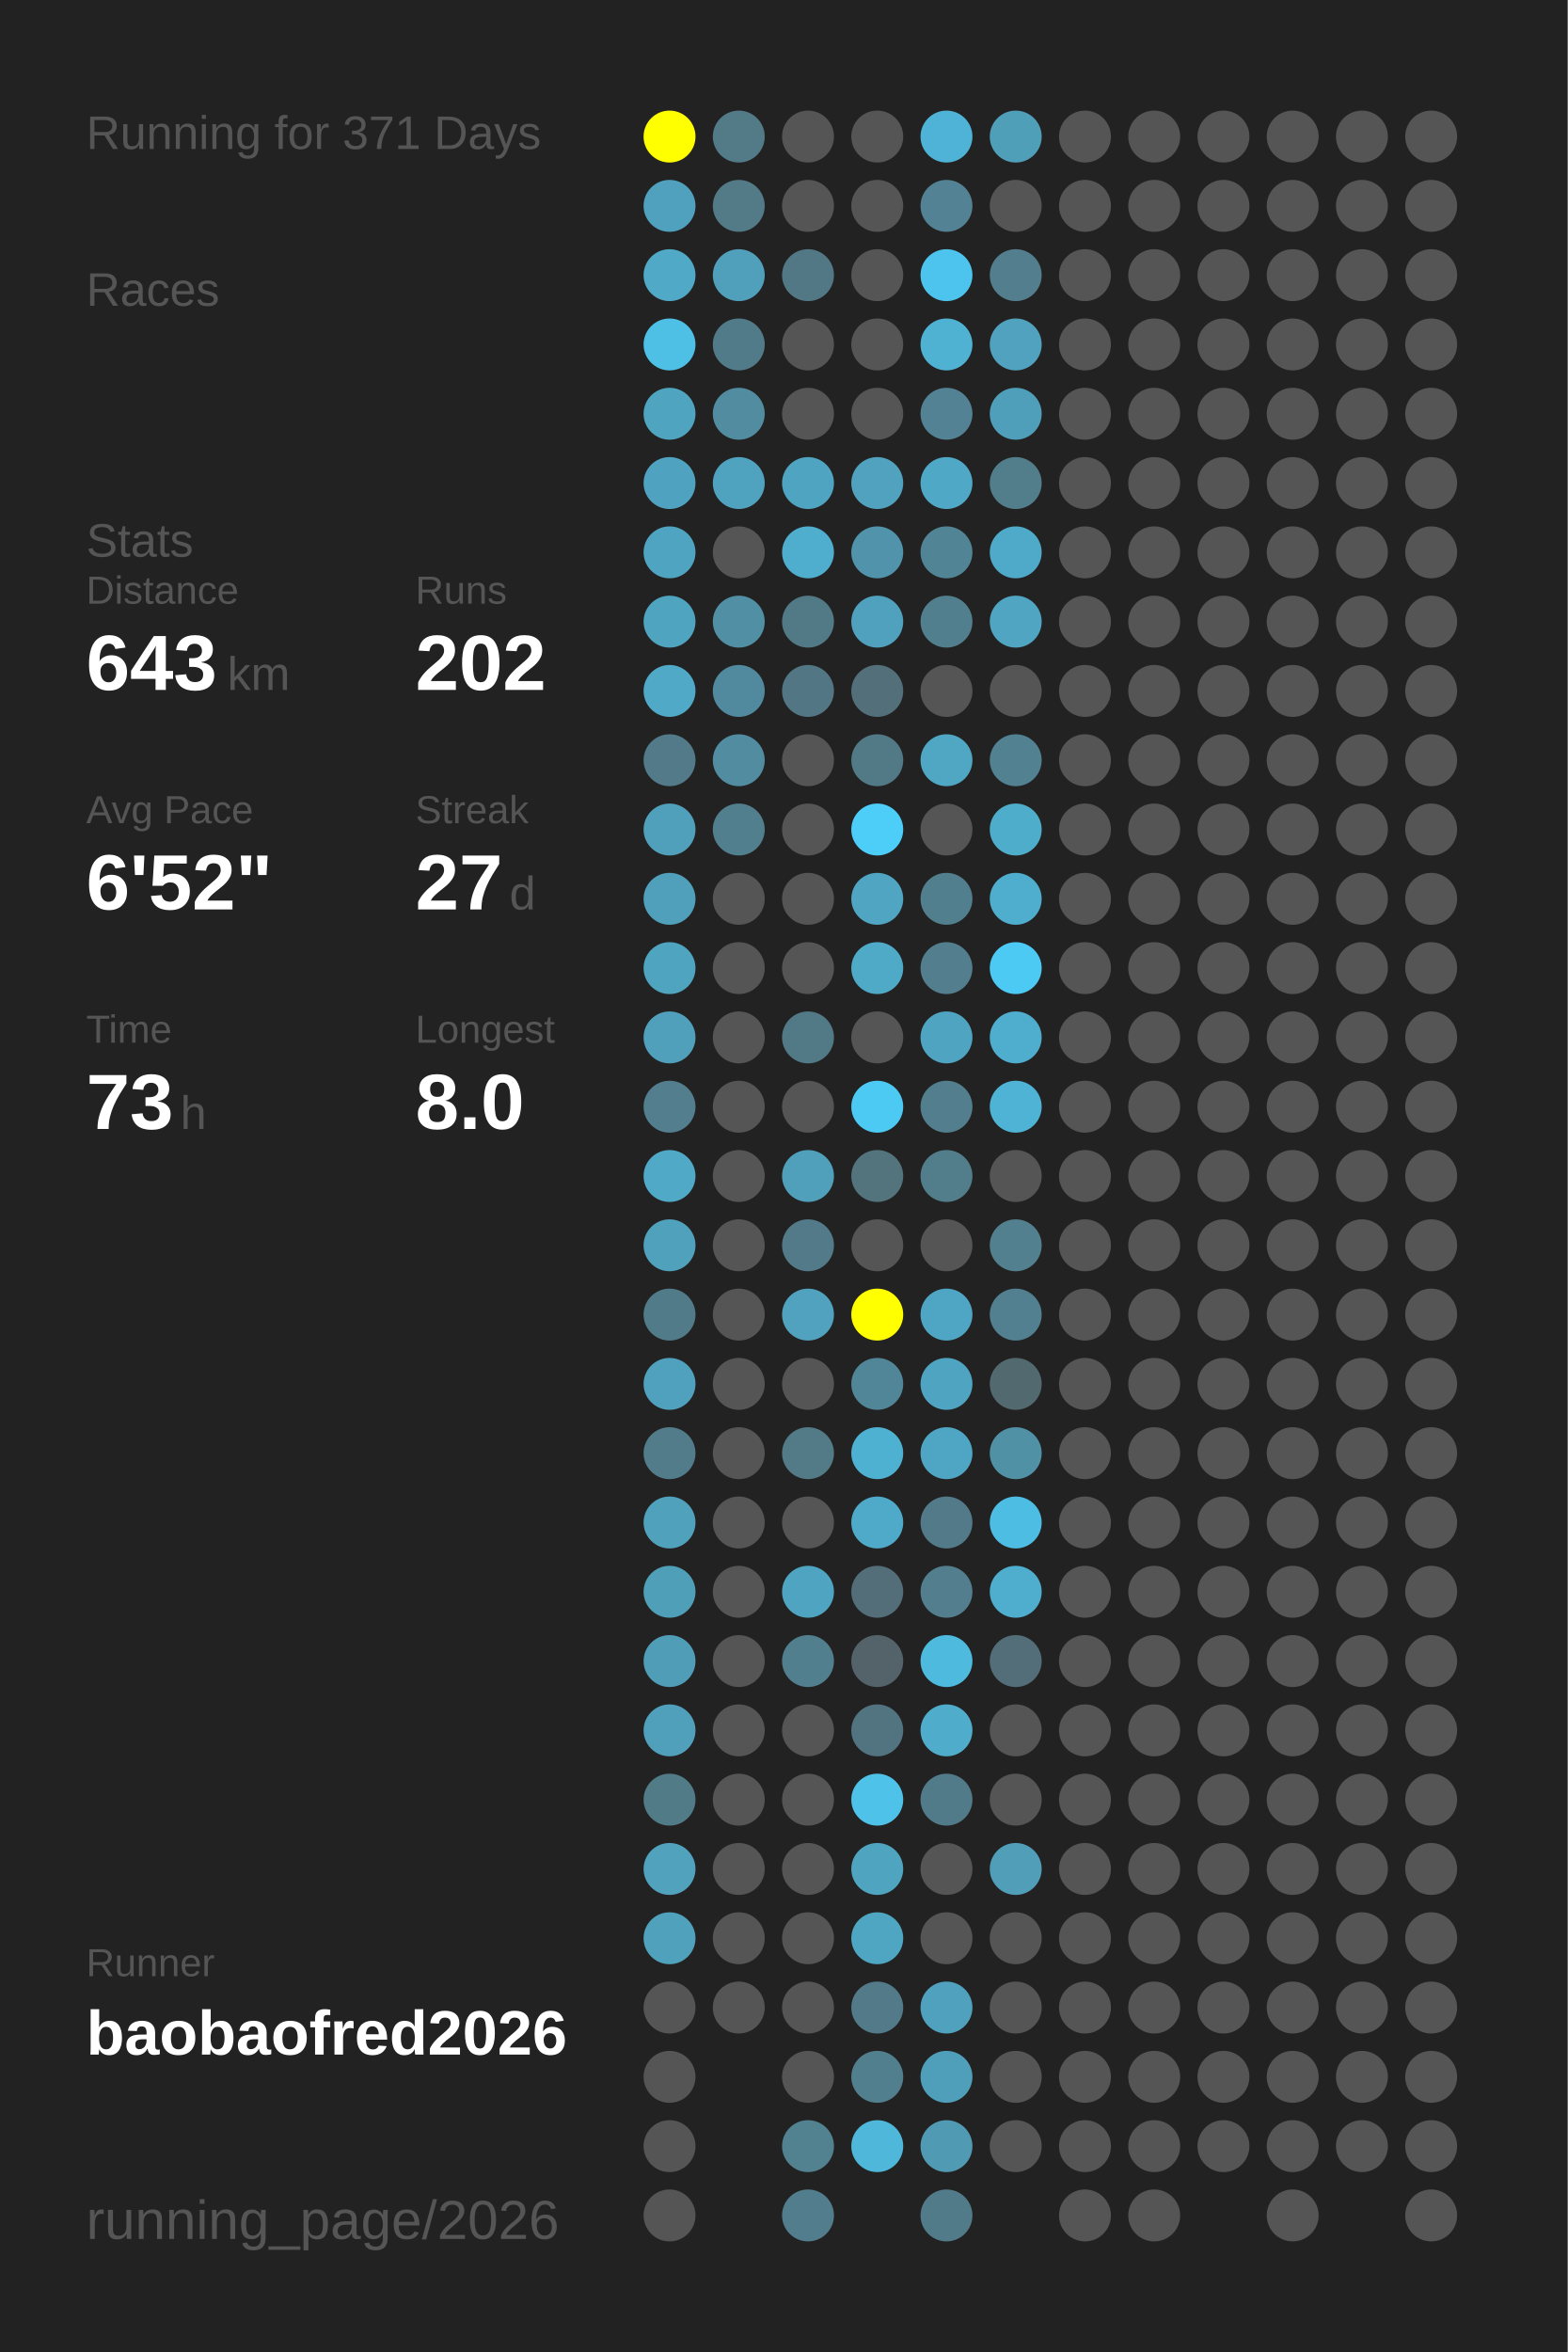
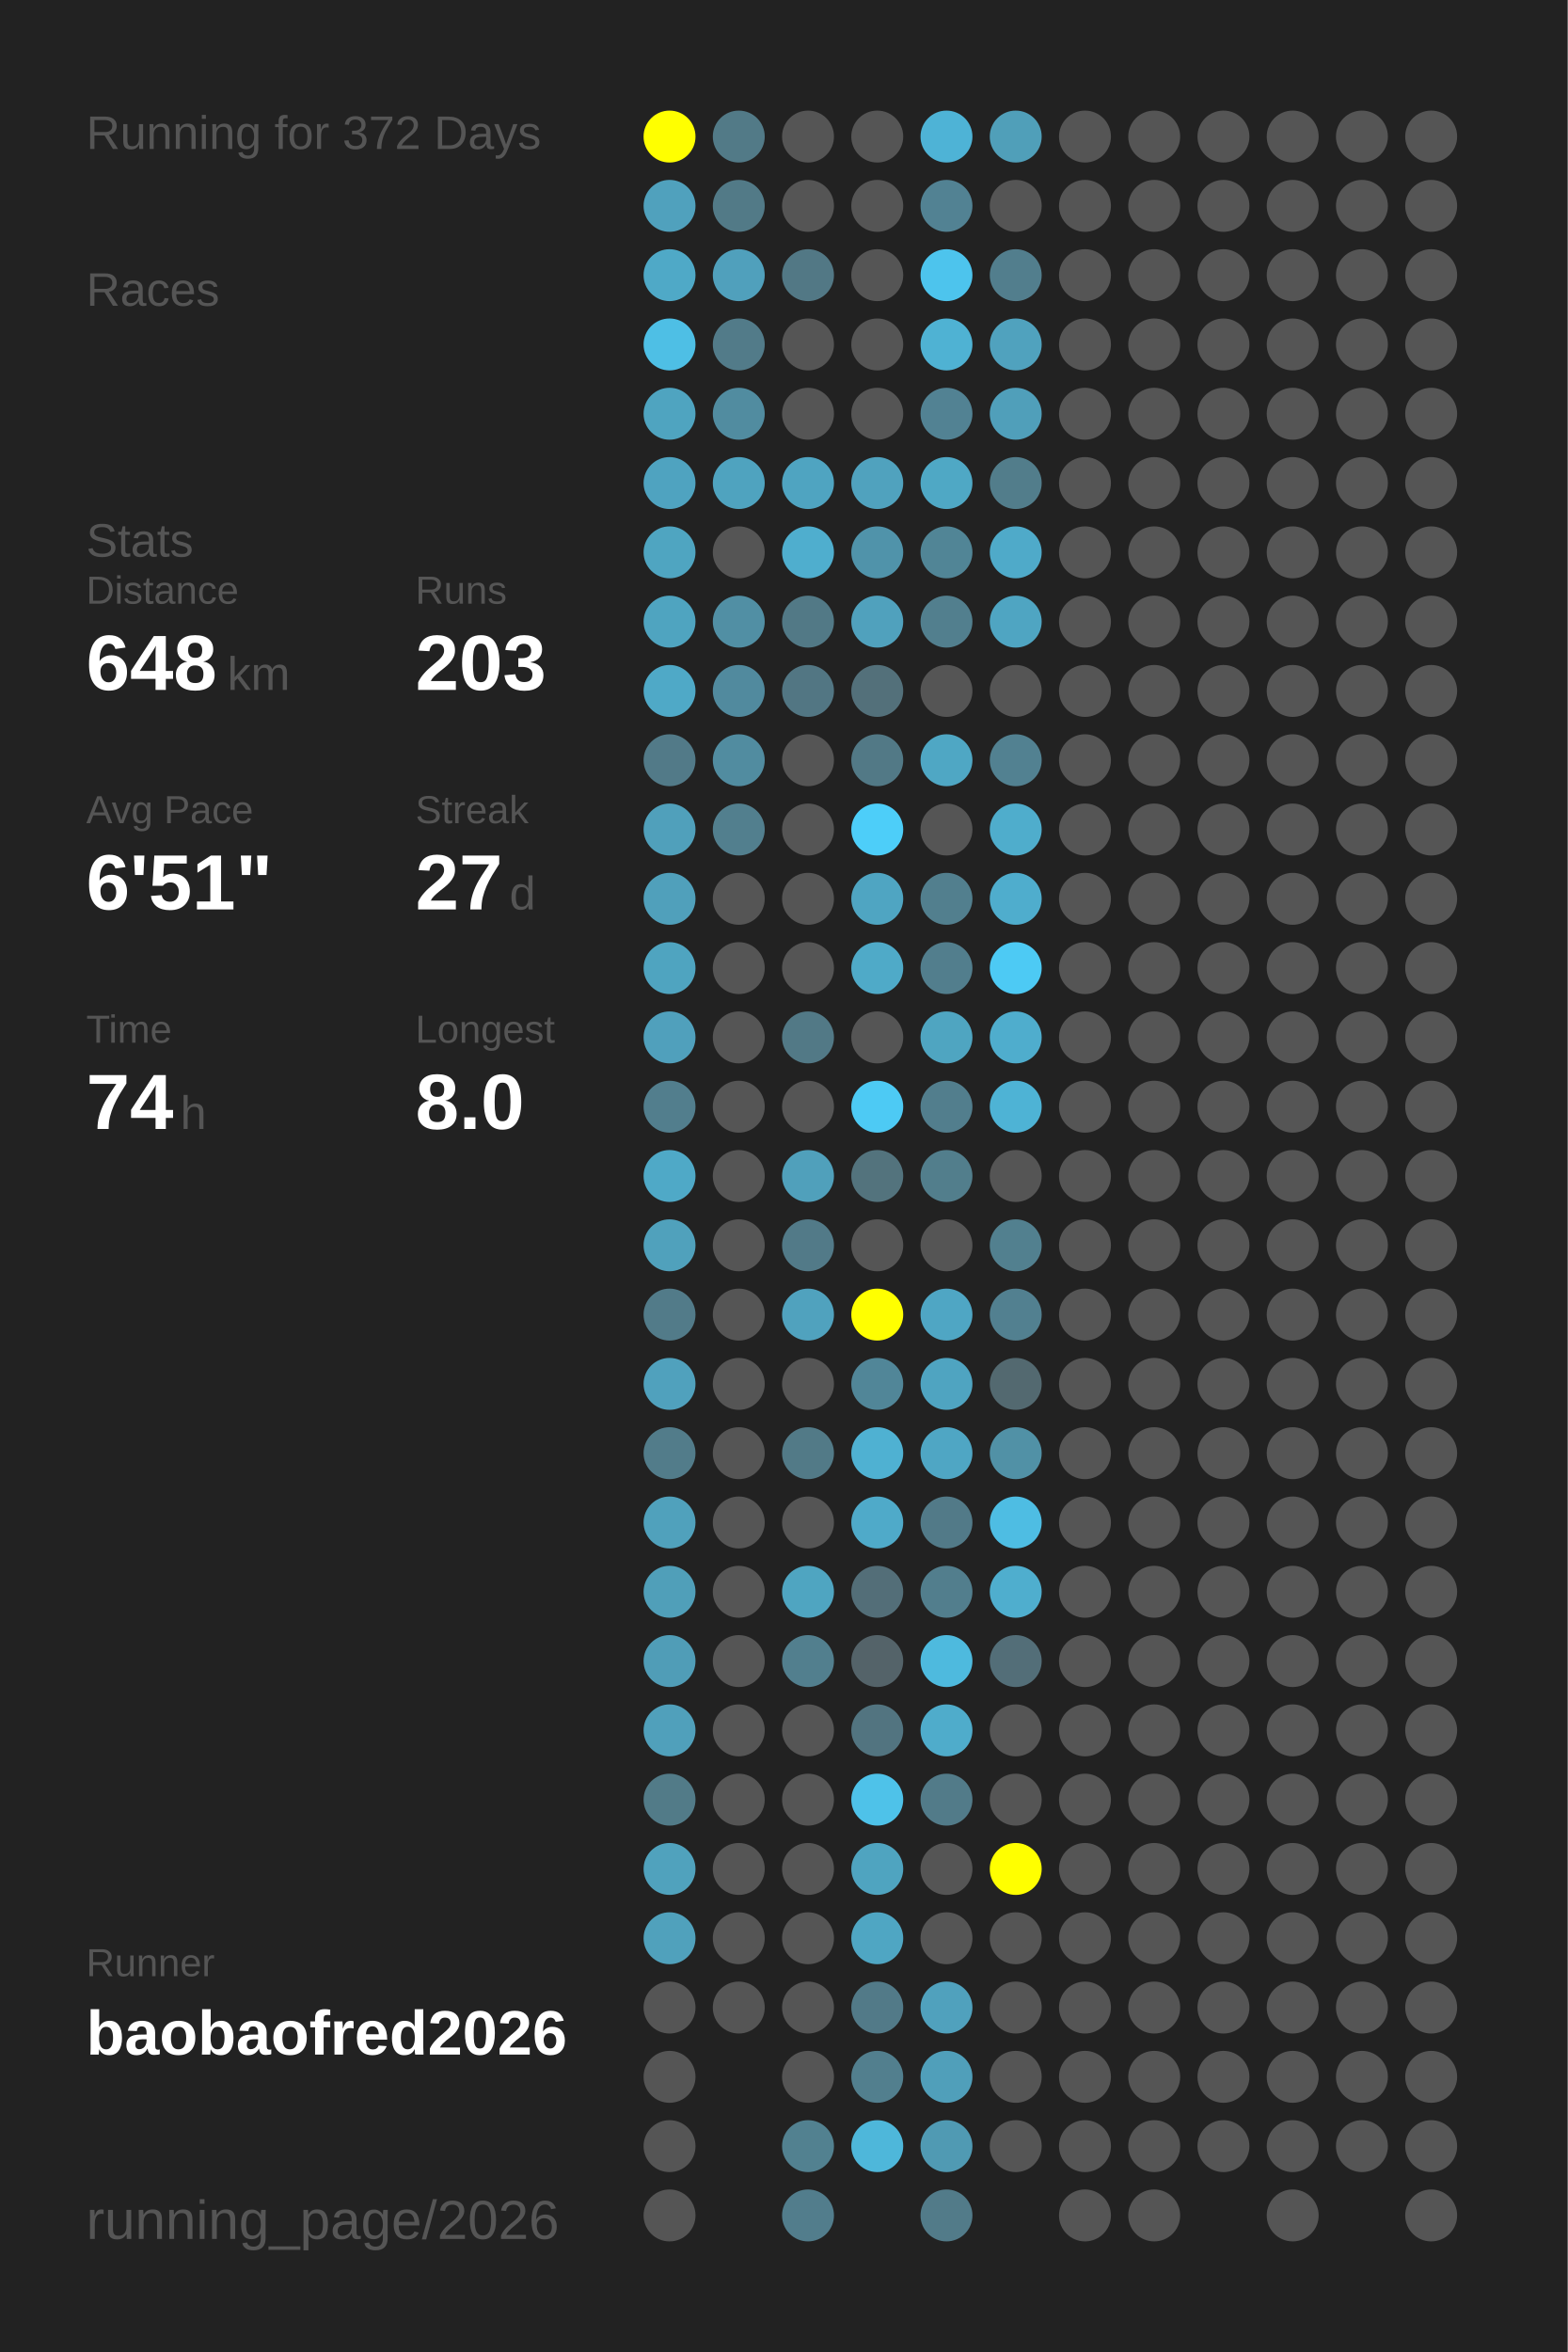
<svg xmlns="http://www.w3.org/2000/svg" baseProfile="full" height="300mm" version="1.1" viewBox="0,0,200,300" width="200mm">
  <defs />
  <rect fill="#222222" height="300" width="200" x="0" y="0" />
-   <text fill="#555555" style="font-size:6px; font-family:Arial;" x="11" y="19">Running for 371 Days</text>
+   <text fill="#555555" style="font-size:6px; font-family:Arial;" x="11" y="19">Running for 372 Days</text>
  <text fill="#555555" style="font-size:6px; font-family:Arial;" x="11" y="39">Races</text>
  <text fill="#555555" style="font-size:6px; font-family:Arial;" x="11" y="71">Stats</text>
  <text fill="#555555" style="font-size:5px; font-family:Arial;" x="11" y="77">Distance</text>
-   <text fill="#FFFFFF" style="font-size:10px; font-family:Arial; font-weight:bold;" x="11" y="88">643</text>
+   <text fill="#FFFFFF" style="font-size:10px; font-family:Arial; font-weight:bold;" x="11" y="88">648</text>
  <text fill="#555555" style="font-size:6px; font-family:Arial;" x="29" y="88">km</text>
  <text fill="#555555" style="font-size:5px; font-family:Arial;" x="53" y="77">Runs</text>
-   <text fill="#FFFFFF" style="font-size:10px; font-family:Arial; font-weight:bold;" x="53" y="88">202</text>
+   <text fill="#FFFFFF" style="font-size:10px; font-family:Arial; font-weight:bold;" x="53" y="88">203</text>
  <text fill="#555555" style="font-size:5px; font-family:Arial;" x="11" y="105">Avg Pace</text>
-   <text fill="#FFFFFF" style="font-size:10px; font-family:Arial; font-weight:bold;" x="11" y="116">6'52"</text>
+   <text fill="#FFFFFF" style="font-size:10px; font-family:Arial; font-weight:bold;" x="11" y="116">6'51"</text>
  <text fill="#555555" style="font-size:5px; font-family:Arial;" x="53" y="105">Streak</text>
  <text fill="#FFFFFF" style="font-size:10px; font-family:Arial; font-weight:bold;" x="53" y="116">27</text>
  <text fill="#555555" style="font-size:6px; font-family:Arial;" x="65" y="116">d</text>
  <text fill="#555555" style="font-size:5px; font-family:Arial;" x="11" y="133">Time</text>
-   <text fill="#FFFFFF" style="font-size:10px; font-family:Arial; font-weight:bold;" x="11" y="144">73</text>
+   <text fill="#FFFFFF" style="font-size:10px; font-family:Arial; font-weight:bold;" x="11" y="144">74</text>
  <text fill="#555555" style="font-size:6px; font-family:Arial;" x="23" y="144">h</text>
  <text fill="#555555" style="font-size:5px; font-family:Arial;" x="53" y="133">Longest</text>
  <text fill="#FFFFFF" style="font-size:10px; font-family:Arial; font-weight:bold;" x="53" y="144">8.0</text>
  <text fill="#555555" style="font-size:5px; font-family:Arial;" x="11" y="252.065">Runner</text>
  <text fill="#FFFFFF" style="font-size:8px; font-family:Arial; font-weight:bold;" x="11" y="262.065">baobaofred2026</text>
  <text fill="#555555" style="font-size:7px; font-family:Arial;" x="11" y="285.581">running_page/2026</text>
  <circle cx="85.417" cy="17.419" fill="#FFFF00" r="3.312" />
  <circle cx="85.417" cy="26.258" fill="#50a1bd" r="3.312" />
  <circle cx="85.417" cy="35.097" fill="#4fa9c7" r="3.312" />
  <circle cx="85.417" cy="43.935" fill="#4ebfe5" r="3.312" />
  <circle cx="85.417" cy="52.774" fill="#4fa4c0" r="3.312" />
  <circle cx="85.417" cy="61.613" fill="#4fa3c0" r="3.312" />
  <circle cx="85.417" cy="70.452" fill="#4fa5c1" r="3.312" />
  <circle cx="85.417" cy="79.29" fill="#4fa4c0" r="3.312" />
  <circle cx="85.417" cy="88.129" fill="#4fa9c7" r="3.312" />
  <circle cx="85.417" cy="96.968" fill="#527a88" r="3.312" />
  <circle cx="85.417" cy="105.806" fill="#50a0bb" r="3.312" />
  <circle cx="85.417" cy="114.645" fill="#50a0bb" r="3.312" />
  <circle cx="85.417" cy="123.484" fill="#4fa4c0" r="3.312" />
  <circle cx="85.417" cy="132.323" fill="#50a0bc" r="3.312" />
  <circle cx="85.417" cy="141.161" fill="#527e8d" r="3.312" />
  <circle cx="85.417" cy="150" fill="#4fa9c7" r="3.312" />
  <circle cx="85.417" cy="158.839" fill="#50a1bc" r="3.312" />
  <circle cx="85.417" cy="167.677" fill="#527b89" r="3.312" />
  <circle cx="85.417" cy="176.516" fill="#50a1bd" r="3.312" />
  <circle cx="85.417" cy="185.355" fill="#527c8a" r="3.312" />
  <circle cx="85.417" cy="194.194" fill="#50a1bc" r="3.312" />
  <circle cx="85.417" cy="203.032" fill="#509fb9" r="3.312" />
  <circle cx="85.417" cy="211.871" fill="#509db7" r="3.312" />
  <circle cx="85.417" cy="220.71" fill="#50a0bb" r="3.312" />
  <circle cx="85.417" cy="229.548" fill="#527b88" r="3.312" />
  <circle cx="85.417" cy="238.387" fill="#50a2bd" r="3.312" />
  <circle cx="85.417" cy="247.226" fill="#50a1bc" r="3.312" />
  <circle cx="85.417" cy="256.065" fill="#555555" r="3.312" />
  <circle cx="85.417" cy="264.903" fill="#555555" r="3.312" />
  <circle cx="85.417" cy="273.742" fill="#555555" r="3.312" />
  <circle cx="85.417" cy="282.581" fill="#555555" r="3.312" />
  <circle cx="94.25" cy="17.419" fill="#527a87" r="3.312" />
  <circle cx="94.25" cy="26.258" fill="#527a87" r="3.312" />
  <circle cx="94.25" cy="35.097" fill="#50a0bc" r="3.312" />
  <circle cx="94.25" cy="43.935" fill="#527b89" r="3.312" />
  <circle cx="94.25" cy="52.774" fill="#518ca0" r="3.312" />
  <circle cx="94.25" cy="61.613" fill="#4fa3bf" r="3.312" />
  <circle cx="94.25" cy="70.452" fill="#555555" r="3.312" />
  <circle cx="94.25" cy="79.29" fill="#518fa4" r="3.312" />
  <circle cx="94.25" cy="88.129" fill="#518a9e" r="3.312" />
  <circle cx="94.25" cy="96.968" fill="#518ca0" r="3.312" />
  <circle cx="94.25" cy="105.806" fill="#527f8e" r="3.312" />
  <circle cx="94.25" cy="114.645" fill="#555555" r="3.312" />
  <circle cx="94.25" cy="123.484" fill="#555555" r="3.312" />
  <circle cx="94.25" cy="132.323" fill="#555555" r="3.312" />
  <circle cx="94.25" cy="141.161" fill="#555555" r="3.312" />
  <circle cx="94.25" cy="150" fill="#555555" r="3.312" />
  <circle cx="94.25" cy="158.839" fill="#555555" r="3.312" />
  <circle cx="94.25" cy="167.677" fill="#555555" r="3.312" />
  <circle cx="94.25" cy="176.516" fill="#555555" r="3.312" />
  <circle cx="94.25" cy="185.355" fill="#555555" r="3.312" />
  <circle cx="94.25" cy="194.194" fill="#555555" r="3.312" />
  <circle cx="94.25" cy="203.032" fill="#555555" r="3.312" />
  <circle cx="94.25" cy="211.871" fill="#555555" r="3.312" />
  <circle cx="94.25" cy="220.71" fill="#555555" r="3.312" />
  <circle cx="94.25" cy="229.548" fill="#555555" r="3.312" />
  <circle cx="94.25" cy="238.387" fill="#555555" r="3.312" />
  <circle cx="94.25" cy="247.226" fill="#555555" r="3.312" />
  <circle cx="94.25" cy="256.065" fill="#555555" r="3.312" />
  <circle cx="103.083" cy="17.419" fill="#555555" r="3.312" />
  <circle cx="103.083" cy="26.258" fill="#555555" r="3.312" />
  <circle cx="103.083" cy="35.097" fill="#527885" r="3.312" />
  <circle cx="103.083" cy="43.935" fill="#555555" r="3.312" />
  <circle cx="103.083" cy="52.774" fill="#555555" r="3.312" />
  <circle cx="103.083" cy="61.613" fill="#4fa4c1" r="3.312" />
  <circle cx="103.083" cy="70.452" fill="#4faece" r="3.312" />
  <circle cx="103.083" cy="79.29" fill="#527986" r="3.312" />
  <circle cx="103.083" cy="88.129" fill="#527683" r="3.312" />
  <circle cx="103.083" cy="96.968" fill="#555555" r="3.312" />
  <circle cx="103.083" cy="105.806" fill="#555555" r="3.312" />
  <circle cx="103.083" cy="114.645" fill="#555555" r="3.312" />
  <circle cx="103.083" cy="123.484" fill="#555555" r="3.312" />
  <circle cx="103.083" cy="132.323" fill="#527986" r="3.312" />
  <circle cx="103.083" cy="141.161" fill="#555555" r="3.312" />
  <circle cx="103.083" cy="150" fill="#50a0bb" r="3.312" />
  <circle cx="103.083" cy="158.839" fill="#527a88" r="3.312" />
  <circle cx="103.083" cy="167.677" fill="#50a2be" r="3.312" />
  <circle cx="103.083" cy="176.516" fill="#555555" r="3.312" />
  <circle cx="103.083" cy="185.355" fill="#527a87" r="3.312" />
  <circle cx="103.083" cy="194.194" fill="#555555" r="3.312" />
  <circle cx="103.083" cy="203.032" fill="#4fa5c1" r="3.312" />
  <circle cx="103.083" cy="211.871" fill="#527f8e" r="3.312" />
  <circle cx="103.083" cy="220.71" fill="#555555" r="3.312" />
  <circle cx="103.083" cy="229.548" fill="#555555" r="3.312" />
  <circle cx="103.083" cy="238.387" fill="#555555" r="3.312" />
  <circle cx="103.083" cy="247.226" fill="#555555" r="3.312" />
  <circle cx="103.083" cy="256.065" fill="#555555" r="3.312" />
  <circle cx="103.083" cy="264.903" fill="#555555" r="3.312" />
  <circle cx="103.083" cy="273.742" fill="#528190" r="3.312" />
  <circle cx="103.083" cy="282.581" fill="#527d8c" r="3.312" />
  <circle cx="111.917" cy="17.419" fill="#555555" r="3.312" />
  <circle cx="111.917" cy="26.258" fill="#555555" r="3.312" />
  <circle cx="111.917" cy="35.097" fill="#555555" r="3.312" />
  <circle cx="111.917" cy="43.935" fill="#555555" r="3.312" />
  <circle cx="111.917" cy="52.774" fill="#555555" r="3.312" />
  <circle cx="111.917" cy="61.613" fill="#50a2be" r="3.312" />
  <circle cx="111.917" cy="70.452" fill="#5093aa" r="3.312" />
  <circle cx="111.917" cy="79.29" fill="#50a1bd" r="3.312" />
  <circle cx="111.917" cy="88.129" fill="#53707a" r="3.312" />
  <circle cx="111.917" cy="96.968" fill="#527986" r="3.312" />
  <circle cx="111.917" cy="105.806" fill="#4dcef9" r="3.312" />
  <circle cx="111.917" cy="114.645" fill="#4fa5c2" r="3.312" />
  <circle cx="111.917" cy="123.484" fill="#4faac8" r="3.312" />
  <circle cx="111.917" cy="132.323" fill="#555555" r="3.312" />
  <circle cx="111.917" cy="141.161" fill="#4dcaf4" r="3.312" />
  <circle cx="111.917" cy="150" fill="#53737d" r="3.312" />
  <circle cx="111.917" cy="158.839" fill="#555555" r="3.312" />
  <circle cx="111.917" cy="167.677" fill="#FFFF00" r="3.312" />
  <circle cx="111.917" cy="176.516" fill="#518698" r="3.312" />
  <circle cx="111.917" cy="185.355" fill="#4fb1d2" r="3.312" />
  <circle cx="111.917" cy="194.194" fill="#4faac9" r="3.312" />
  <circle cx="111.917" cy="203.032" fill="#536e78" r="3.312" />
  <circle cx="111.917" cy="211.871" fill="#546369" r="3.312" />
  <circle cx="111.917" cy="220.71" fill="#527480" r="3.312" />
  <circle cx="111.917" cy="229.548" fill="#4ec2e9" r="3.312" />
  <circle cx="111.917" cy="238.387" fill="#4fa4c0" r="3.312" />
  <circle cx="111.917" cy="247.226" fill="#4fa6c3" r="3.312" />
  <circle cx="111.917" cy="256.065" fill="#527a88" r="3.312" />
  <circle cx="111.917" cy="264.903" fill="#527f8e" r="3.312" />
  <circle cx="111.917" cy="273.742" fill="#4eb7da" r="3.312" />
  <circle cx="120.75" cy="17.419" fill="#4eb3d6" r="3.312" />
  <circle cx="120.75" cy="26.258" fill="#528293" r="3.312" />
  <circle cx="120.75" cy="35.097" fill="#4dc4ed" r="3.312" />
  <circle cx="120.75" cy="43.935" fill="#4fb2d3" r="3.312" />
  <circle cx="120.75" cy="52.774" fill="#528293" r="3.312" />
  <circle cx="120.75" cy="61.613" fill="#4fa8c5" r="3.312" />
  <circle cx="120.75" cy="70.452" fill="#518596" r="3.312" />
  <circle cx="120.75" cy="79.29" fill="#527f8e" r="3.312" />
  <circle cx="120.75" cy="88.129" fill="#555555" r="3.312" />
  <circle cx="120.75" cy="96.968" fill="#4fa7c4" r="3.312" />
  <circle cx="120.75" cy="105.806" fill="#555555" r="3.312" />
  <circle cx="120.75" cy="114.645" fill="#527f8e" r="3.312" />
  <circle cx="120.75" cy="123.484" fill="#527e8d" r="3.312" />
  <circle cx="120.75" cy="132.323" fill="#4fa5c1" r="3.312" />
  <circle cx="120.75" cy="141.161" fill="#527e8d" r="3.312" />
  <circle cx="120.75" cy="150" fill="#527e8c" r="3.312" />
  <circle cx="120.75" cy="158.839" fill="#555555" r="3.312" />
  <circle cx="120.75" cy="167.677" fill="#4fa6c4" r="3.312" />
  <circle cx="120.75" cy="176.516" fill="#4fa4c1" r="3.312" />
  <circle cx="120.75" cy="185.355" fill="#4fa6c4" r="3.312" />
  <circle cx="120.75" cy="194.194" fill="#527a88" r="3.312" />
  <circle cx="120.75" cy="203.032" fill="#527e8d" r="3.312" />
  <circle cx="120.75" cy="211.871" fill="#4ebade" r="3.312" />
  <circle cx="120.75" cy="220.71" fill="#4faccb" r="3.312" />
  <circle cx="120.75" cy="229.548" fill="#527b89" r="3.312" />
  <circle cx="120.75" cy="238.387" fill="#555555" r="3.312" />
  <circle cx="120.75" cy="247.226" fill="#555555" r="3.312" />
  <circle cx="120.75" cy="256.065" fill="#50a1bd" r="3.312" />
  <circle cx="120.75" cy="264.903" fill="#509fba" r="3.312" />
  <circle cx="120.75" cy="273.742" fill="#509ab3" r="3.312" />
  <circle cx="120.75" cy="282.581" fill="#527b89" r="3.312" />
  <circle cx="129.583" cy="17.419" fill="#509fb9" r="3.312" />
  <circle cx="129.583" cy="26.258" fill="#555555" r="3.312" />
  <circle cx="129.583" cy="35.097" fill="#527e8d" r="3.312" />
  <circle cx="129.583" cy="43.935" fill="#50a2be" r="3.312" />
  <circle cx="129.583" cy="52.774" fill="#509fba" r="3.312" />
  <circle cx="129.583" cy="61.613" fill="#527d8b" r="3.312" />
  <circle cx="129.583" cy="70.452" fill="#4faac9" r="3.312" />
  <circle cx="129.583" cy="79.29" fill="#4fa5c2" r="3.312" />
  <circle cx="129.583" cy="88.129" fill="#555555" r="3.312" />
  <circle cx="129.583" cy="96.968" fill="#528191" r="3.312" />
  <circle cx="129.583" cy="105.806" fill="#4fadcc" r="3.312" />
  <circle cx="129.583" cy="114.645" fill="#4fadcd" r="3.312" />
  <circle cx="129.583" cy="123.484" fill="#4dcaf4" r="3.312" />
  <circle cx="129.583" cy="132.323" fill="#4fadcd" r="3.312" />
  <circle cx="129.583" cy="141.161" fill="#4eb3d5" r="3.312" />
  <circle cx="129.583" cy="150" fill="#555555" r="3.312" />
  <circle cx="129.583" cy="158.839" fill="#52808f" r="3.312" />
  <circle cx="129.583" cy="167.677" fill="#528090" r="3.312" />
  <circle cx="129.583" cy="176.516" fill="#536970" r="3.312" />
  <circle cx="129.583" cy="185.355" fill="#5191a6" r="3.312" />
  <circle cx="129.583" cy="194.194" fill="#4ebde3" r="3.312" />
  <circle cx="129.583" cy="203.032" fill="#4faece" r="3.312" />
  <circle cx="129.583" cy="211.871" fill="#536e78" r="3.312" />
  <circle cx="129.583" cy="220.71" fill="#555555" r="3.312" />
  <circle cx="129.583" cy="229.548" fill="#555555" r="3.312" />
-   <circle cx="129.583" cy="238.387" fill="#509eb8" r="3.312" />
+   <circle cx="129.583" cy="238.387" fill="#FFFF00" r="3.312" />
  <circle cx="129.583" cy="247.226" fill="#555555" r="3.312" />
  <circle cx="129.583" cy="256.065" fill="#555555" r="3.312" />
  <circle cx="129.583" cy="264.903" fill="#555555" r="3.312" />
  <circle cx="129.583" cy="273.742" fill="#555555" r="3.312" />
  <circle cx="138.417" cy="17.419" fill="#555555" r="3.312" />
  <circle cx="138.417" cy="26.258" fill="#555555" r="3.312" />
  <circle cx="138.417" cy="35.097" fill="#555555" r="3.312" />
  <circle cx="138.417" cy="43.935" fill="#555555" r="3.312" />
  <circle cx="138.417" cy="52.774" fill="#555555" r="3.312" />
  <circle cx="138.417" cy="61.613" fill="#555555" r="3.312" />
  <circle cx="138.417" cy="70.452" fill="#555555" r="3.312" />
  <circle cx="138.417" cy="79.29" fill="#555555" r="3.312" />
  <circle cx="138.417" cy="88.129" fill="#555555" r="3.312" />
  <circle cx="138.417" cy="96.968" fill="#555555" r="3.312" />
  <circle cx="138.417" cy="105.806" fill="#555555" r="3.312" />
  <circle cx="138.417" cy="114.645" fill="#555555" r="3.312" />
  <circle cx="138.417" cy="123.484" fill="#555555" r="3.312" />
  <circle cx="138.417" cy="132.323" fill="#555555" r="3.312" />
  <circle cx="138.417" cy="141.161" fill="#555555" r="3.312" />
  <circle cx="138.417" cy="150" fill="#555555" r="3.312" />
  <circle cx="138.417" cy="158.839" fill="#555555" r="3.312" />
  <circle cx="138.417" cy="167.677" fill="#555555" r="3.312" />
  <circle cx="138.417" cy="176.516" fill="#555555" r="3.312" />
  <circle cx="138.417" cy="185.355" fill="#555555" r="3.312" />
  <circle cx="138.417" cy="194.194" fill="#555555" r="3.312" />
  <circle cx="138.417" cy="203.032" fill="#555555" r="3.312" />
  <circle cx="138.417" cy="211.871" fill="#555555" r="3.312" />
  <circle cx="138.417" cy="220.71" fill="#555555" r="3.312" />
  <circle cx="138.417" cy="229.548" fill="#555555" r="3.312" />
  <circle cx="138.417" cy="238.387" fill="#555555" r="3.312" />
  <circle cx="138.417" cy="247.226" fill="#555555" r="3.312" />
  <circle cx="138.417" cy="256.065" fill="#555555" r="3.312" />
  <circle cx="138.417" cy="264.903" fill="#555555" r="3.312" />
  <circle cx="138.417" cy="273.742" fill="#555555" r="3.312" />
  <circle cx="138.417" cy="282.581" fill="#555555" r="3.312" />
  <circle cx="147.25" cy="17.419" fill="#555555" r="3.312" />
  <circle cx="147.25" cy="26.258" fill="#555555" r="3.312" />
  <circle cx="147.25" cy="35.097" fill="#555555" r="3.312" />
  <circle cx="147.25" cy="43.935" fill="#555555" r="3.312" />
  <circle cx="147.25" cy="52.774" fill="#555555" r="3.312" />
  <circle cx="147.25" cy="61.613" fill="#555555" r="3.312" />
  <circle cx="147.25" cy="70.452" fill="#555555" r="3.312" />
  <circle cx="147.25" cy="79.29" fill="#555555" r="3.312" />
  <circle cx="147.25" cy="88.129" fill="#555555" r="3.312" />
  <circle cx="147.25" cy="96.968" fill="#555555" r="3.312" />
  <circle cx="147.25" cy="105.806" fill="#555555" r="3.312" />
  <circle cx="147.25" cy="114.645" fill="#555555" r="3.312" />
  <circle cx="147.25" cy="123.484" fill="#555555" r="3.312" />
  <circle cx="147.25" cy="132.323" fill="#555555" r="3.312" />
  <circle cx="147.25" cy="141.161" fill="#555555" r="3.312" />
  <circle cx="147.25" cy="150" fill="#555555" r="3.312" />
  <circle cx="147.25" cy="158.839" fill="#555555" r="3.312" />
  <circle cx="147.25" cy="167.677" fill="#555555" r="3.312" />
  <circle cx="147.25" cy="176.516" fill="#555555" r="3.312" />
  <circle cx="147.25" cy="185.355" fill="#555555" r="3.312" />
  <circle cx="147.25" cy="194.194" fill="#555555" r="3.312" />
  <circle cx="147.25" cy="203.032" fill="#555555" r="3.312" />
  <circle cx="147.25" cy="211.871" fill="#555555" r="3.312" />
  <circle cx="147.25" cy="220.71" fill="#555555" r="3.312" />
  <circle cx="147.25" cy="229.548" fill="#555555" r="3.312" />
  <circle cx="147.25" cy="238.387" fill="#555555" r="3.312" />
  <circle cx="147.25" cy="247.226" fill="#555555" r="3.312" />
  <circle cx="147.25" cy="256.065" fill="#555555" r="3.312" />
  <circle cx="147.25" cy="264.903" fill="#555555" r="3.312" />
  <circle cx="147.25" cy="273.742" fill="#555555" r="3.312" />
  <circle cx="147.25" cy="282.581" fill="#555555" r="3.312" />
  <circle cx="156.083" cy="17.419" fill="#555555" r="3.312" />
  <circle cx="156.083" cy="26.258" fill="#555555" r="3.312" />
  <circle cx="156.083" cy="35.097" fill="#555555" r="3.312" />
  <circle cx="156.083" cy="43.935" fill="#555555" r="3.312" />
  <circle cx="156.083" cy="52.774" fill="#555555" r="3.312" />
  <circle cx="156.083" cy="61.613" fill="#555555" r="3.312" />
  <circle cx="156.083" cy="70.452" fill="#555555" r="3.312" />
  <circle cx="156.083" cy="79.29" fill="#555555" r="3.312" />
  <circle cx="156.083" cy="88.129" fill="#555555" r="3.312" />
  <circle cx="156.083" cy="96.968" fill="#555555" r="3.312" />
  <circle cx="156.083" cy="105.806" fill="#555555" r="3.312" />
  <circle cx="156.083" cy="114.645" fill="#555555" r="3.312" />
  <circle cx="156.083" cy="123.484" fill="#555555" r="3.312" />
  <circle cx="156.083" cy="132.323" fill="#555555" r="3.312" />
  <circle cx="156.083" cy="141.161" fill="#555555" r="3.312" />
  <circle cx="156.083" cy="150" fill="#555555" r="3.312" />
  <circle cx="156.083" cy="158.839" fill="#555555" r="3.312" />
  <circle cx="156.083" cy="167.677" fill="#555555" r="3.312" />
  <circle cx="156.083" cy="176.516" fill="#555555" r="3.312" />
  <circle cx="156.083" cy="185.355" fill="#555555" r="3.312" />
  <circle cx="156.083" cy="194.194" fill="#555555" r="3.312" />
  <circle cx="156.083" cy="203.032" fill="#555555" r="3.312" />
  <circle cx="156.083" cy="211.871" fill="#555555" r="3.312" />
  <circle cx="156.083" cy="220.71" fill="#555555" r="3.312" />
  <circle cx="156.083" cy="229.548" fill="#555555" r="3.312" />
  <circle cx="156.083" cy="238.387" fill="#555555" r="3.312" />
  <circle cx="156.083" cy="247.226" fill="#555555" r="3.312" />
  <circle cx="156.083" cy="256.065" fill="#555555" r="3.312" />
  <circle cx="156.083" cy="264.903" fill="#555555" r="3.312" />
  <circle cx="156.083" cy="273.742" fill="#555555" r="3.312" />
  <circle cx="164.917" cy="17.419" fill="#555555" r="3.312" />
  <circle cx="164.917" cy="26.258" fill="#555555" r="3.312" />
  <circle cx="164.917" cy="35.097" fill="#555555" r="3.312" />
  <circle cx="164.917" cy="43.935" fill="#555555" r="3.312" />
  <circle cx="164.917" cy="52.774" fill="#555555" r="3.312" />
  <circle cx="164.917" cy="61.613" fill="#555555" r="3.312" />
  <circle cx="164.917" cy="70.452" fill="#555555" r="3.312" />
  <circle cx="164.917" cy="79.29" fill="#555555" r="3.312" />
  <circle cx="164.917" cy="88.129" fill="#555555" r="3.312" />
  <circle cx="164.917" cy="96.968" fill="#555555" r="3.312" />
  <circle cx="164.917" cy="105.806" fill="#555555" r="3.312" />
  <circle cx="164.917" cy="114.645" fill="#555555" r="3.312" />
  <circle cx="164.917" cy="123.484" fill="#555555" r="3.312" />
  <circle cx="164.917" cy="132.323" fill="#555555" r="3.312" />
  <circle cx="164.917" cy="141.161" fill="#555555" r="3.312" />
  <circle cx="164.917" cy="150" fill="#555555" r="3.312" />
  <circle cx="164.917" cy="158.839" fill="#555555" r="3.312" />
  <circle cx="164.917" cy="167.677" fill="#555555" r="3.312" />
  <circle cx="164.917" cy="176.516" fill="#555555" r="3.312" />
  <circle cx="164.917" cy="185.355" fill="#555555" r="3.312" />
  <circle cx="164.917" cy="194.194" fill="#555555" r="3.312" />
  <circle cx="164.917" cy="203.032" fill="#555555" r="3.312" />
  <circle cx="164.917" cy="211.871" fill="#555555" r="3.312" />
  <circle cx="164.917" cy="220.71" fill="#555555" r="3.312" />
  <circle cx="164.917" cy="229.548" fill="#555555" r="3.312" />
  <circle cx="164.917" cy="238.387" fill="#555555" r="3.312" />
  <circle cx="164.917" cy="247.226" fill="#555555" r="3.312" />
  <circle cx="164.917" cy="256.065" fill="#555555" r="3.312" />
  <circle cx="164.917" cy="264.903" fill="#555555" r="3.312" />
  <circle cx="164.917" cy="273.742" fill="#555555" r="3.312" />
  <circle cx="164.917" cy="282.581" fill="#555555" r="3.312" />
  <circle cx="173.75" cy="17.419" fill="#555555" r="3.312" />
  <circle cx="173.75" cy="26.258" fill="#555555" r="3.312" />
  <circle cx="173.75" cy="35.097" fill="#555555" r="3.312" />
  <circle cx="173.75" cy="43.935" fill="#555555" r="3.312" />
  <circle cx="173.75" cy="52.774" fill="#555555" r="3.312" />
  <circle cx="173.75" cy="61.613" fill="#555555" r="3.312" />
  <circle cx="173.75" cy="70.452" fill="#555555" r="3.312" />
  <circle cx="173.75" cy="79.29" fill="#555555" r="3.312" />
  <circle cx="173.75" cy="88.129" fill="#555555" r="3.312" />
  <circle cx="173.75" cy="96.968" fill="#555555" r="3.312" />
  <circle cx="173.75" cy="105.806" fill="#555555" r="3.312" />
  <circle cx="173.75" cy="114.645" fill="#555555" r="3.312" />
  <circle cx="173.75" cy="123.484" fill="#555555" r="3.312" />
  <circle cx="173.75" cy="132.323" fill="#555555" r="3.312" />
  <circle cx="173.75" cy="141.161" fill="#555555" r="3.312" />
  <circle cx="173.75" cy="150" fill="#555555" r="3.312" />
  <circle cx="173.75" cy="158.839" fill="#555555" r="3.312" />
  <circle cx="173.75" cy="167.677" fill="#555555" r="3.312" />
  <circle cx="173.75" cy="176.516" fill="#555555" r="3.312" />
  <circle cx="173.75" cy="185.355" fill="#555555" r="3.312" />
  <circle cx="173.75" cy="194.194" fill="#555555" r="3.312" />
  <circle cx="173.75" cy="203.032" fill="#555555" r="3.312" />
  <circle cx="173.75" cy="211.871" fill="#555555" r="3.312" />
  <circle cx="173.75" cy="220.71" fill="#555555" r="3.312" />
  <circle cx="173.75" cy="229.548" fill="#555555" r="3.312" />
  <circle cx="173.75" cy="238.387" fill="#555555" r="3.312" />
  <circle cx="173.75" cy="247.226" fill="#555555" r="3.312" />
  <circle cx="173.75" cy="256.065" fill="#555555" r="3.312" />
  <circle cx="173.75" cy="264.903" fill="#555555" r="3.312" />
  <circle cx="173.75" cy="273.742" fill="#555555" r="3.312" />
  <circle cx="182.583" cy="17.419" fill="#555555" r="3.312" />
  <circle cx="182.583" cy="26.258" fill="#555555" r="3.312" />
  <circle cx="182.583" cy="35.097" fill="#555555" r="3.312" />
  <circle cx="182.583" cy="43.935" fill="#555555" r="3.312" />
  <circle cx="182.583" cy="52.774" fill="#555555" r="3.312" />
  <circle cx="182.583" cy="61.613" fill="#555555" r="3.312" />
  <circle cx="182.583" cy="70.452" fill="#555555" r="3.312" />
  <circle cx="182.583" cy="79.29" fill="#555555" r="3.312" />
  <circle cx="182.583" cy="88.129" fill="#555555" r="3.312" />
  <circle cx="182.583" cy="96.968" fill="#555555" r="3.312" />
  <circle cx="182.583" cy="105.806" fill="#555555" r="3.312" />
  <circle cx="182.583" cy="114.645" fill="#555555" r="3.312" />
  <circle cx="182.583" cy="123.484" fill="#555555" r="3.312" />
  <circle cx="182.583" cy="132.323" fill="#555555" r="3.312" />
  <circle cx="182.583" cy="141.161" fill="#555555" r="3.312" />
  <circle cx="182.583" cy="150" fill="#555555" r="3.312" />
  <circle cx="182.583" cy="158.839" fill="#555555" r="3.312" />
  <circle cx="182.583" cy="167.677" fill="#555555" r="3.312" />
  <circle cx="182.583" cy="176.516" fill="#555555" r="3.312" />
  <circle cx="182.583" cy="185.355" fill="#555555" r="3.312" />
  <circle cx="182.583" cy="194.194" fill="#555555" r="3.312" />
  <circle cx="182.583" cy="203.032" fill="#555555" r="3.312" />
  <circle cx="182.583" cy="211.871" fill="#555555" r="3.312" />
  <circle cx="182.583" cy="220.71" fill="#555555" r="3.312" />
  <circle cx="182.583" cy="229.548" fill="#555555" r="3.312" />
  <circle cx="182.583" cy="238.387" fill="#555555" r="3.312" />
  <circle cx="182.583" cy="247.226" fill="#555555" r="3.312" />
  <circle cx="182.583" cy="256.065" fill="#555555" r="3.312" />
  <circle cx="182.583" cy="264.903" fill="#555555" r="3.312" />
  <circle cx="182.583" cy="273.742" fill="#555555" r="3.312" />
  <circle cx="182.583" cy="282.581" fill="#555555" r="3.312" />
</svg>
